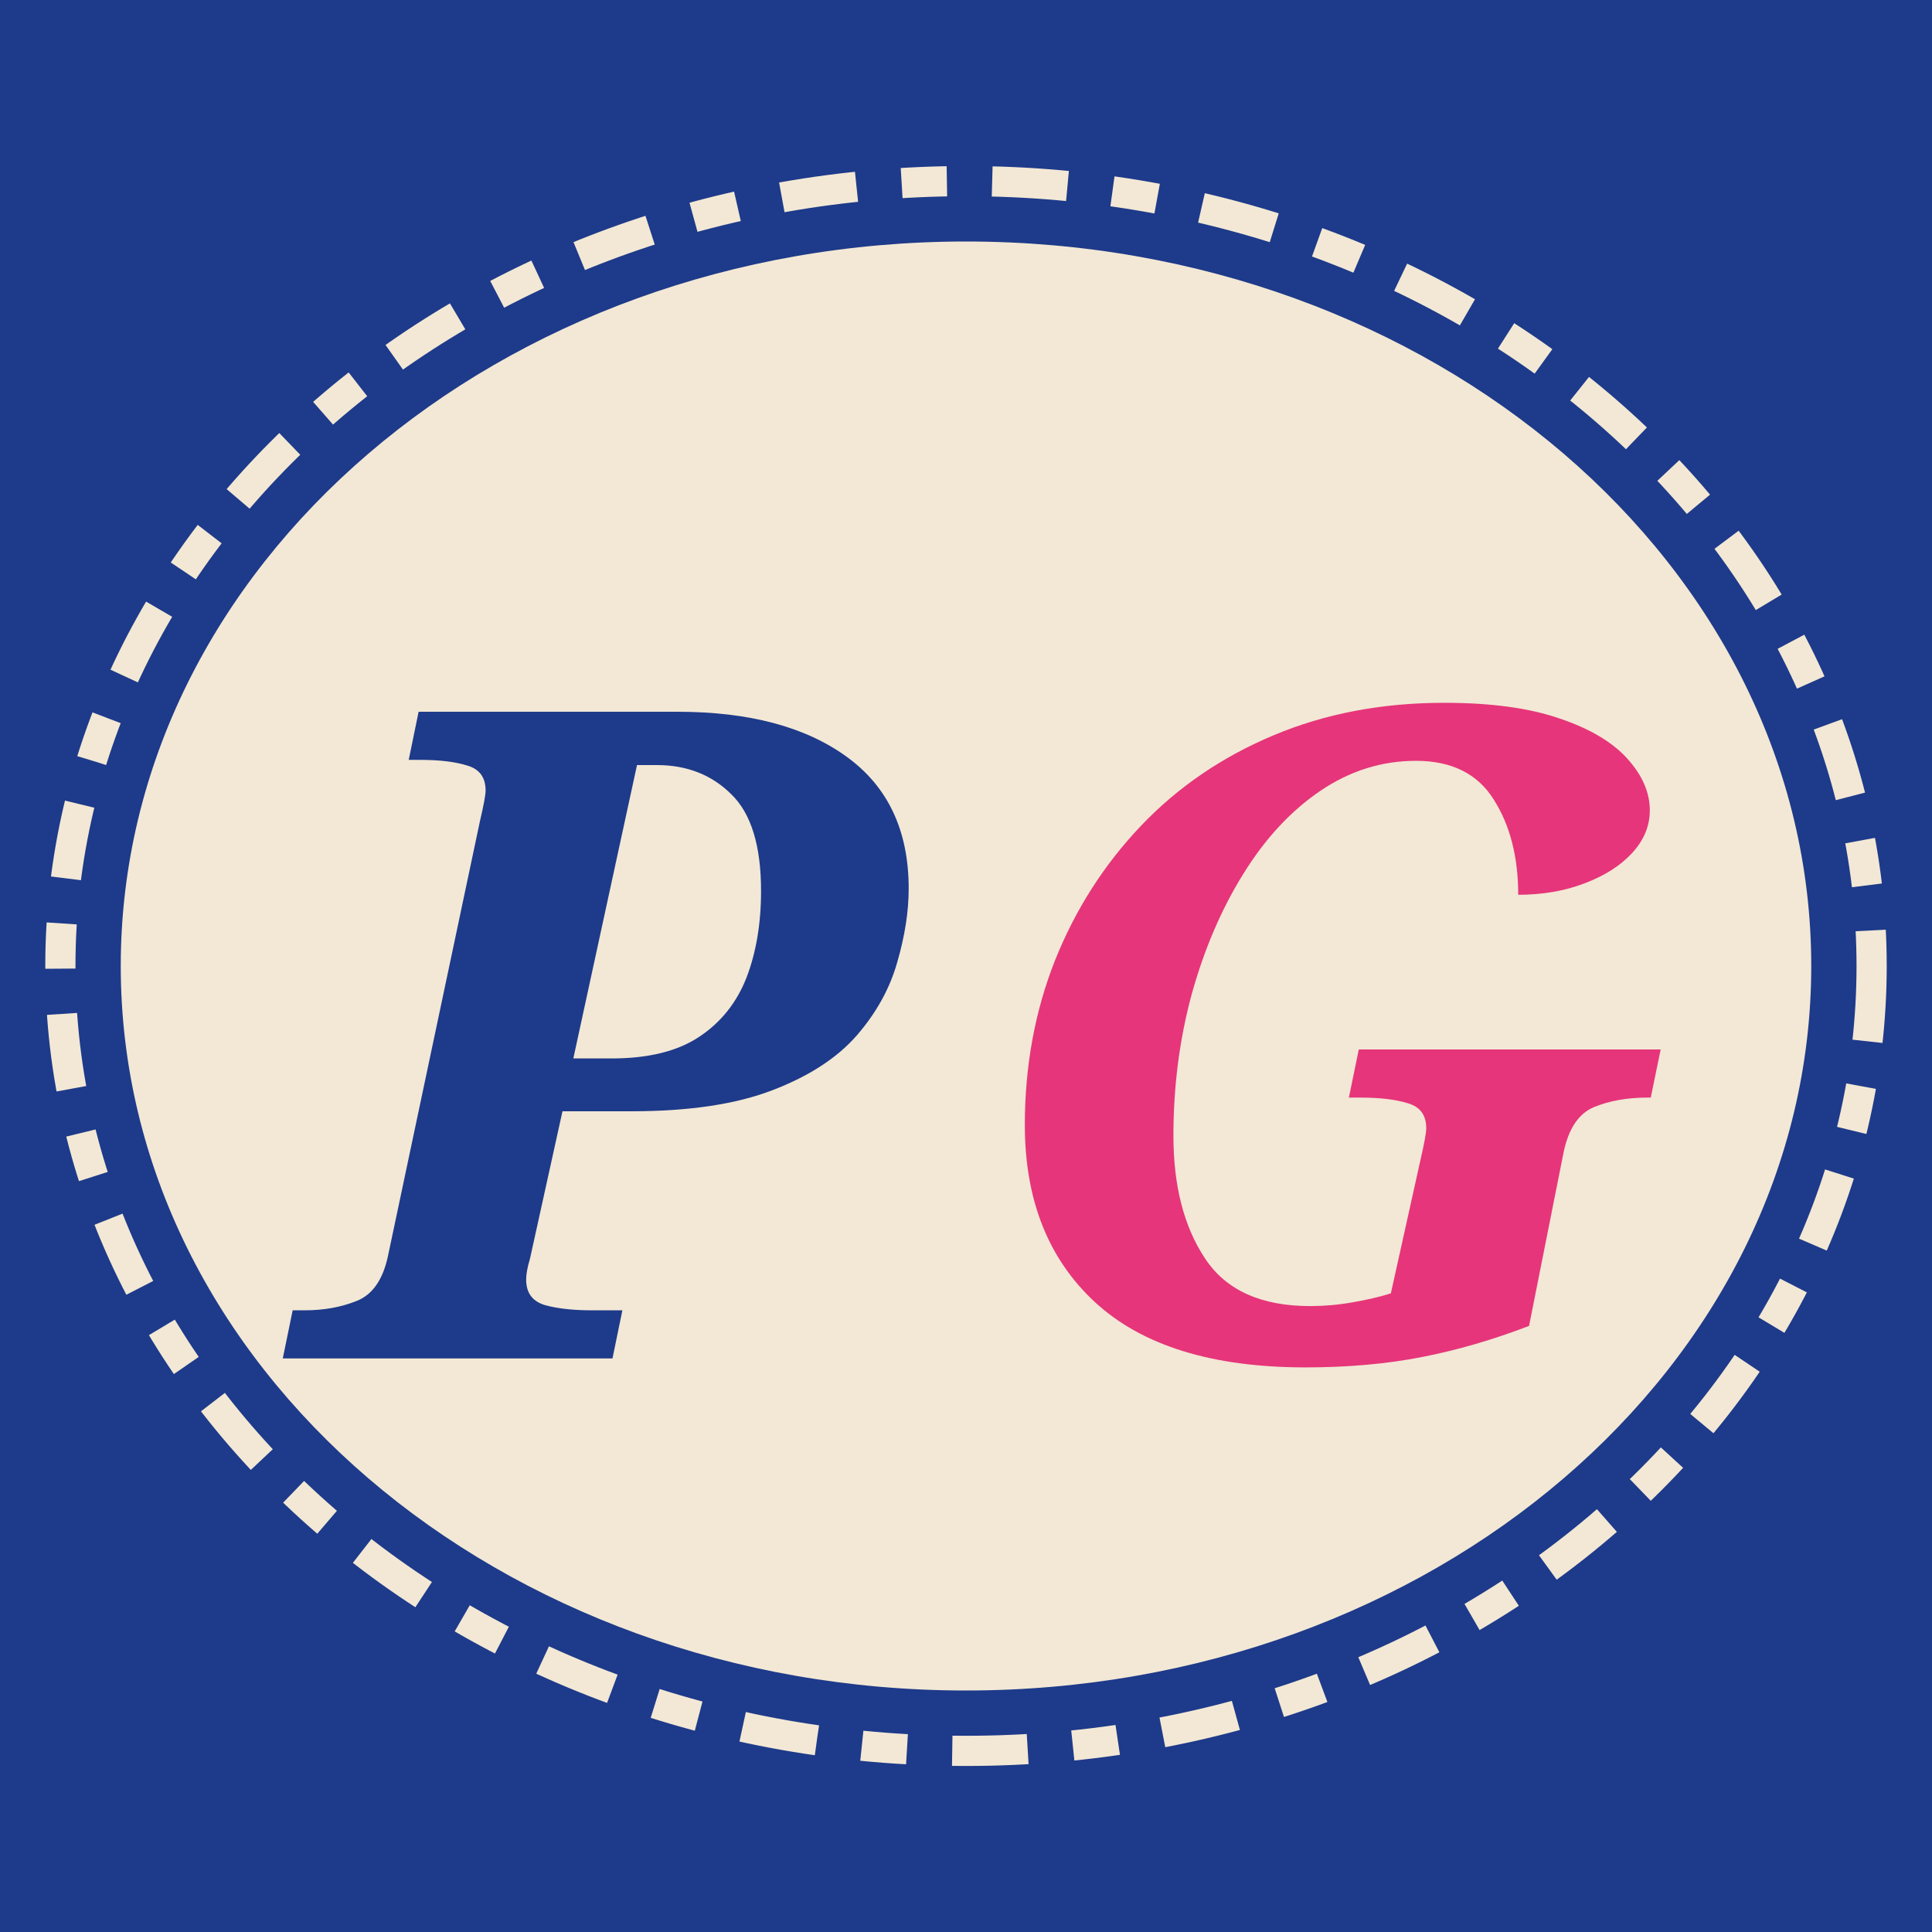
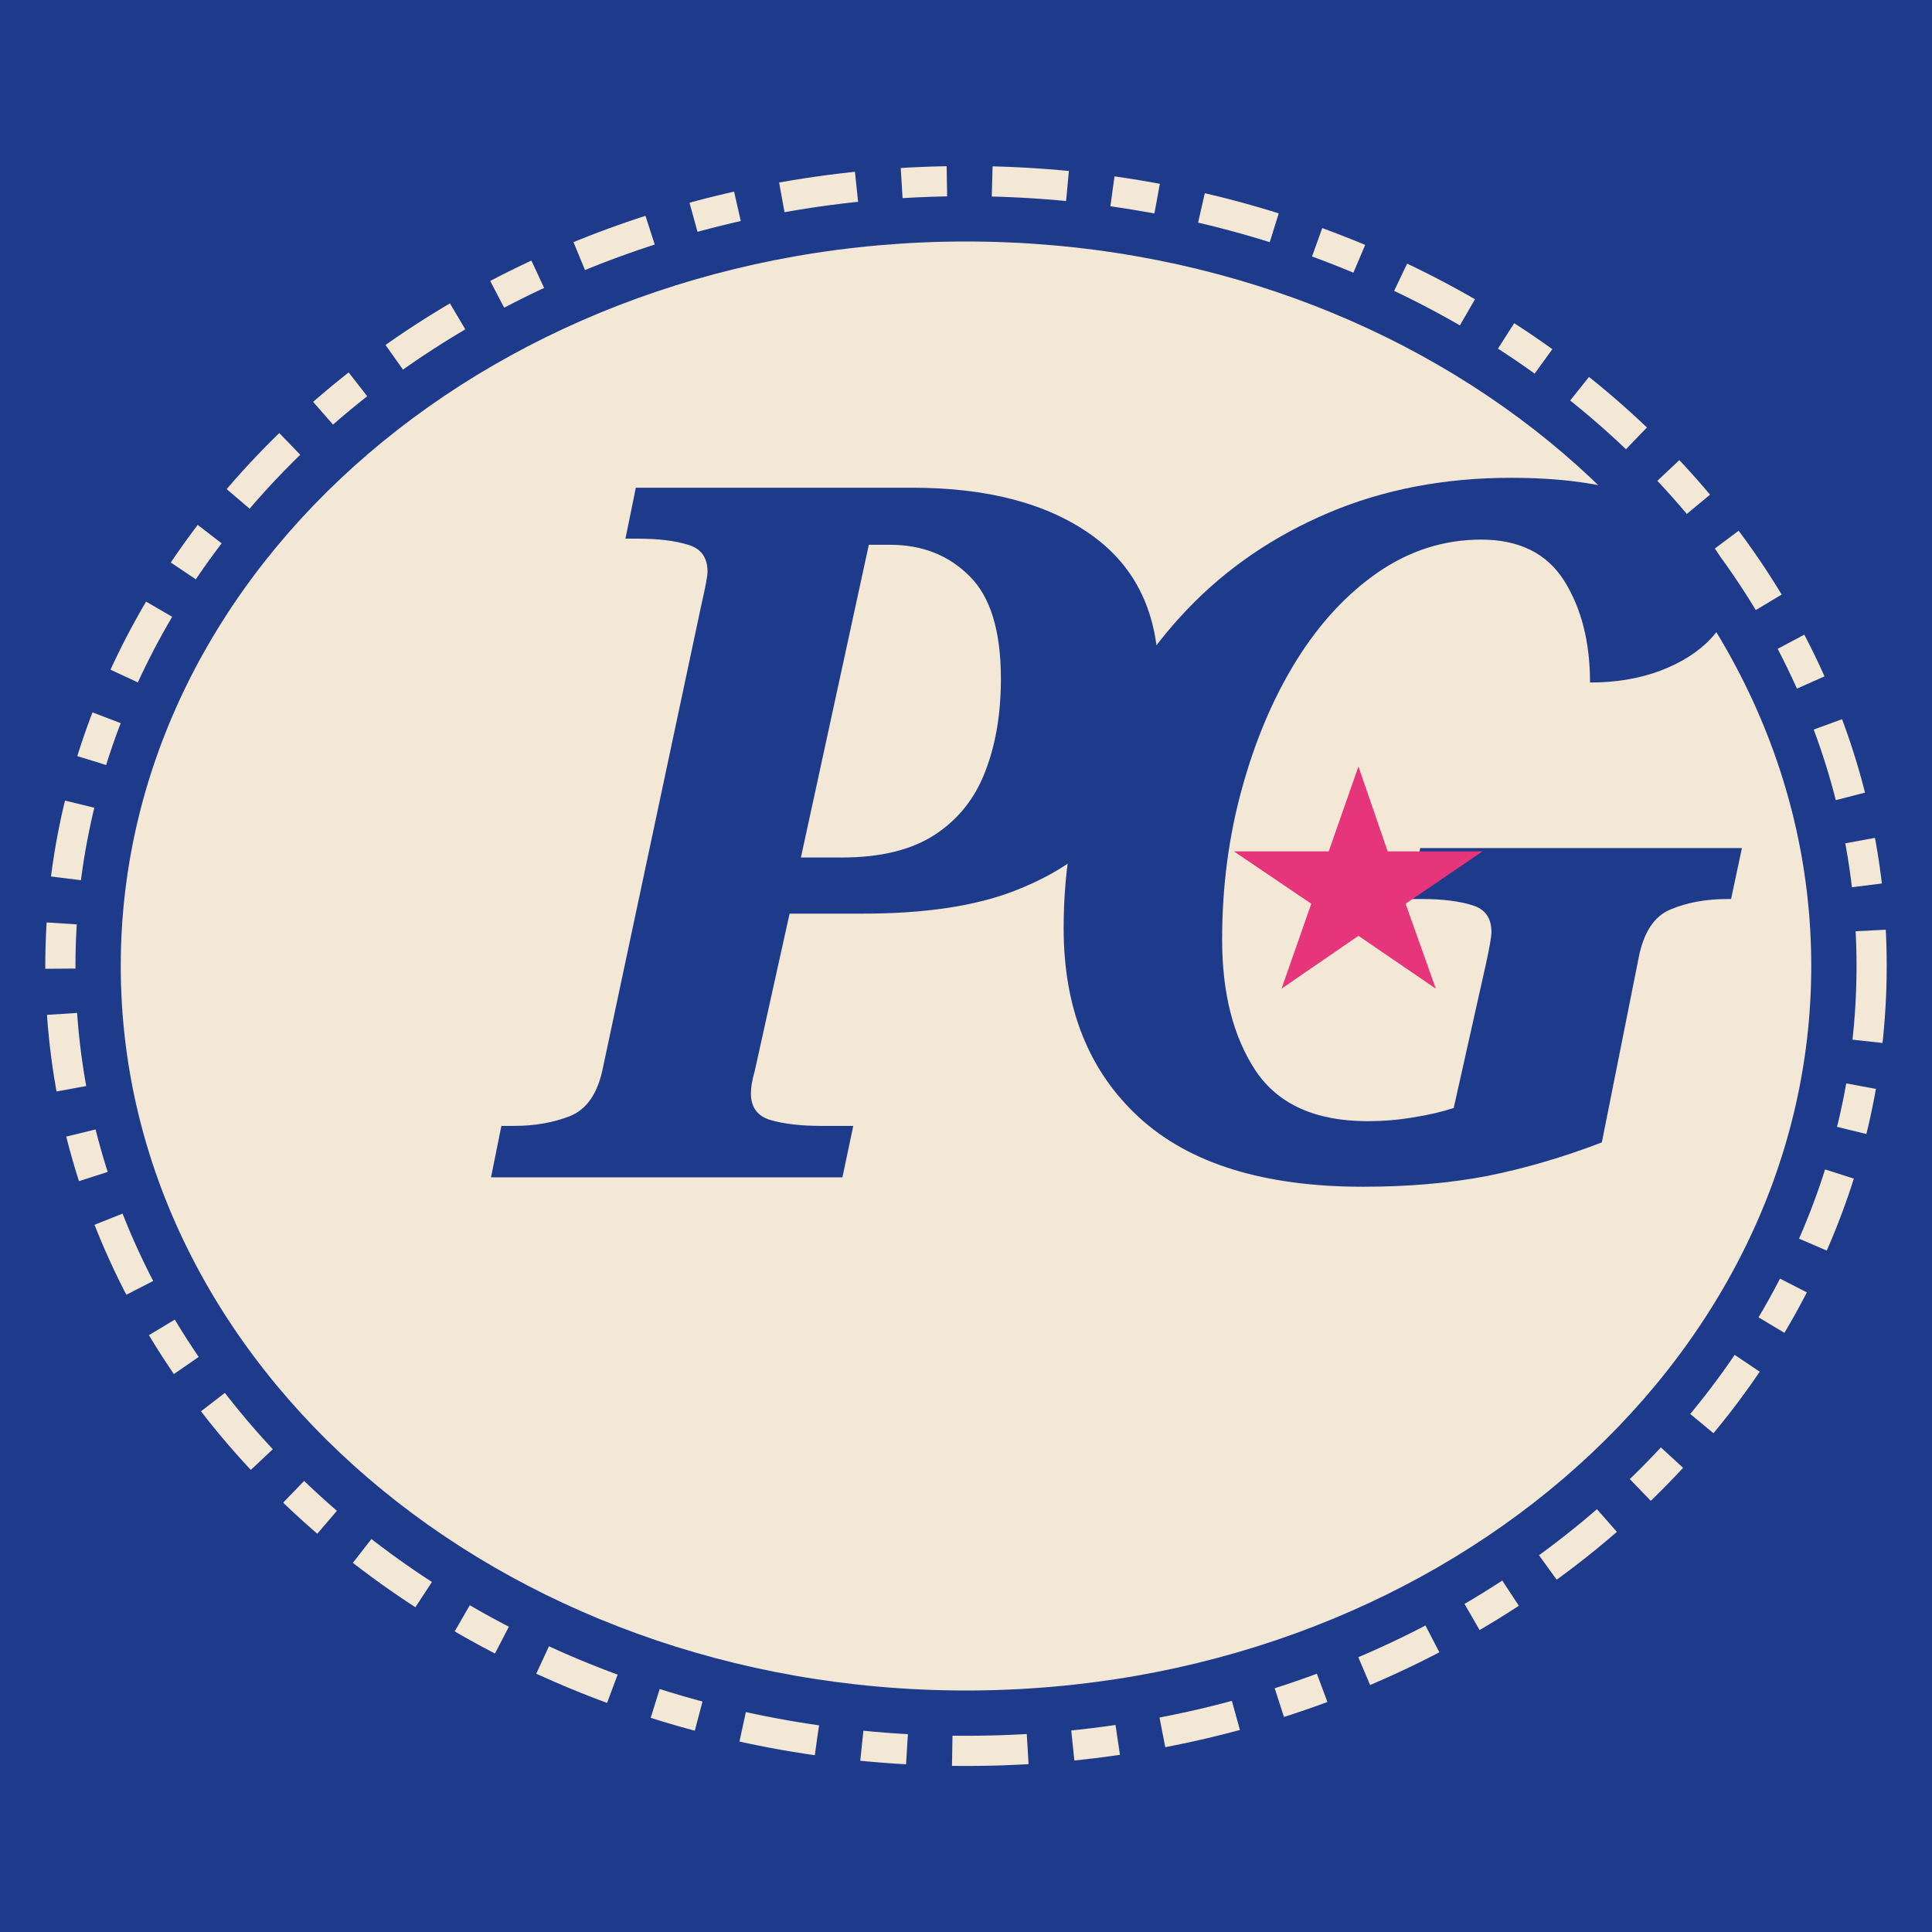
<svg xmlns="http://www.w3.org/2000/svg" viewBox="0 0 64 64" role="img" aria-label="The Pack Guys PG name-patch mark">
  <rect width="64" height="64" fill="#1E3A8A" />
  <ellipse cx="32" cy="32" rx="28" ry="24" fill="#F2E8D5" />
  <ellipse cx="32" cy="32" rx="30" ry="26" fill="none" stroke="#F2E8D5" stroke-width="1" stroke-dasharray="2.5 1.5 1.5 1.5" />
-   <text x="20" y="45" font-family="'Cooper Black Italic','Cooper Black',Georgia,serif" font-style="italic" font-weight="900" font-size="30" fill="#1E3A8A" letter-spacing="-1.5" text-anchor="middle">P</text>
-   <text x="44" y="45" font-family="'Cooper Black Italic','Cooper Black',Georgia,serif" font-style="italic" font-weight="900" font-size="30" fill="#E6357A" letter-spacing="-1.5" text-anchor="middle">G</text>
+   <g transform="translate(32 39)">
+     <g transform="translate(-15 0)">
+       <text font-family="'Cooper Black Italic','Cooper Black',Georgia,serif" font-style="italic" font-weight="900" font-size="32" fill="#1E3A8A" letter-spacing="-5">PG</text>
+     </g>
+     <text x="13" y="-7" font-size="9" font-weight="900" fill="#E6357A" font-family="Georgia,serif" text-anchor="middle">★</text>
+   </g>
</svg>
